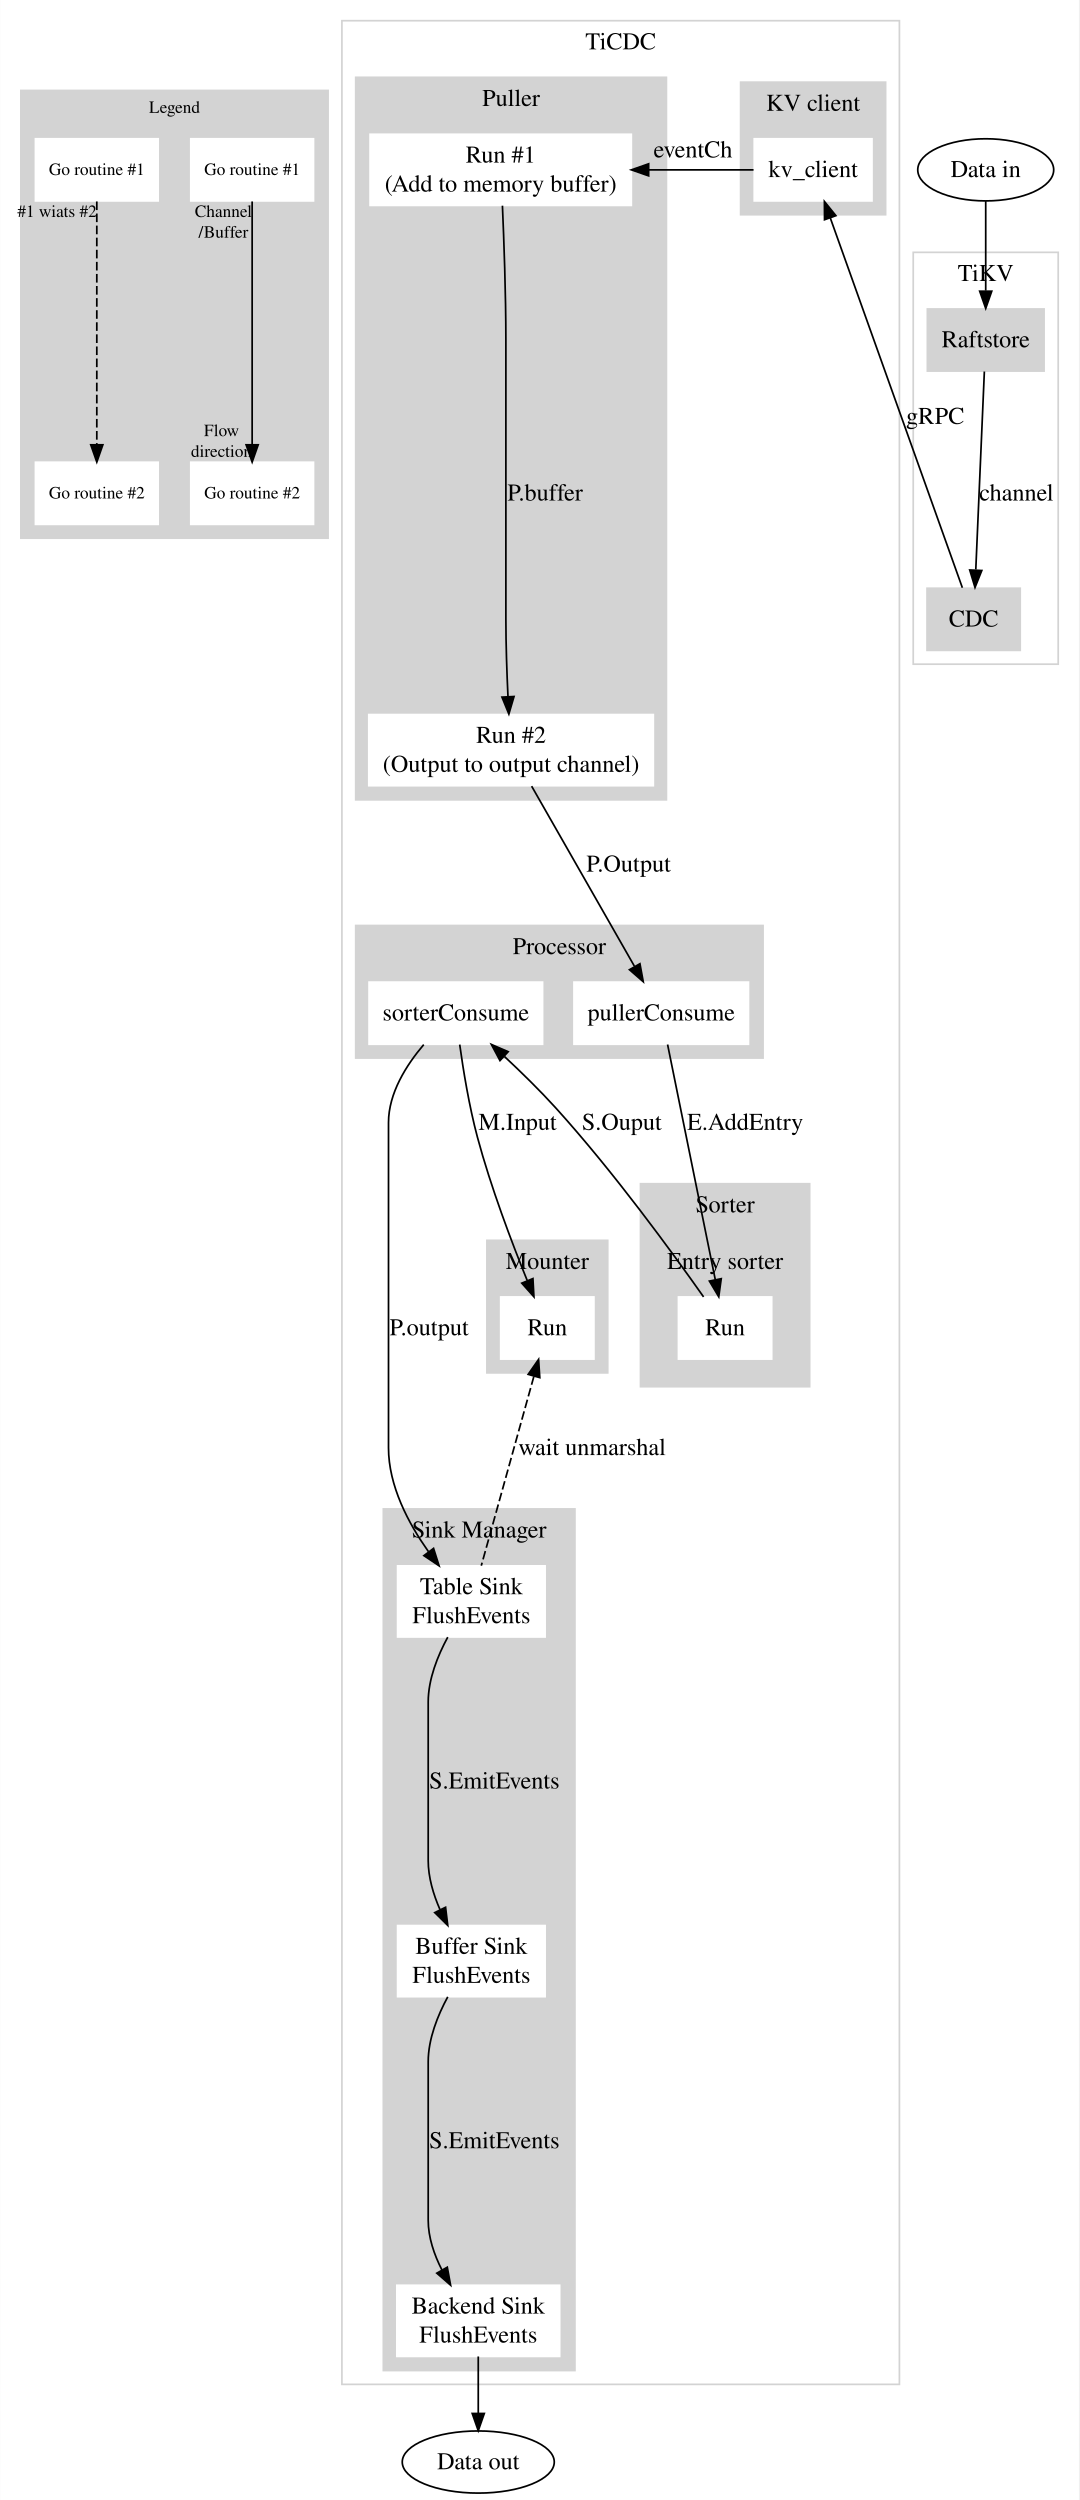
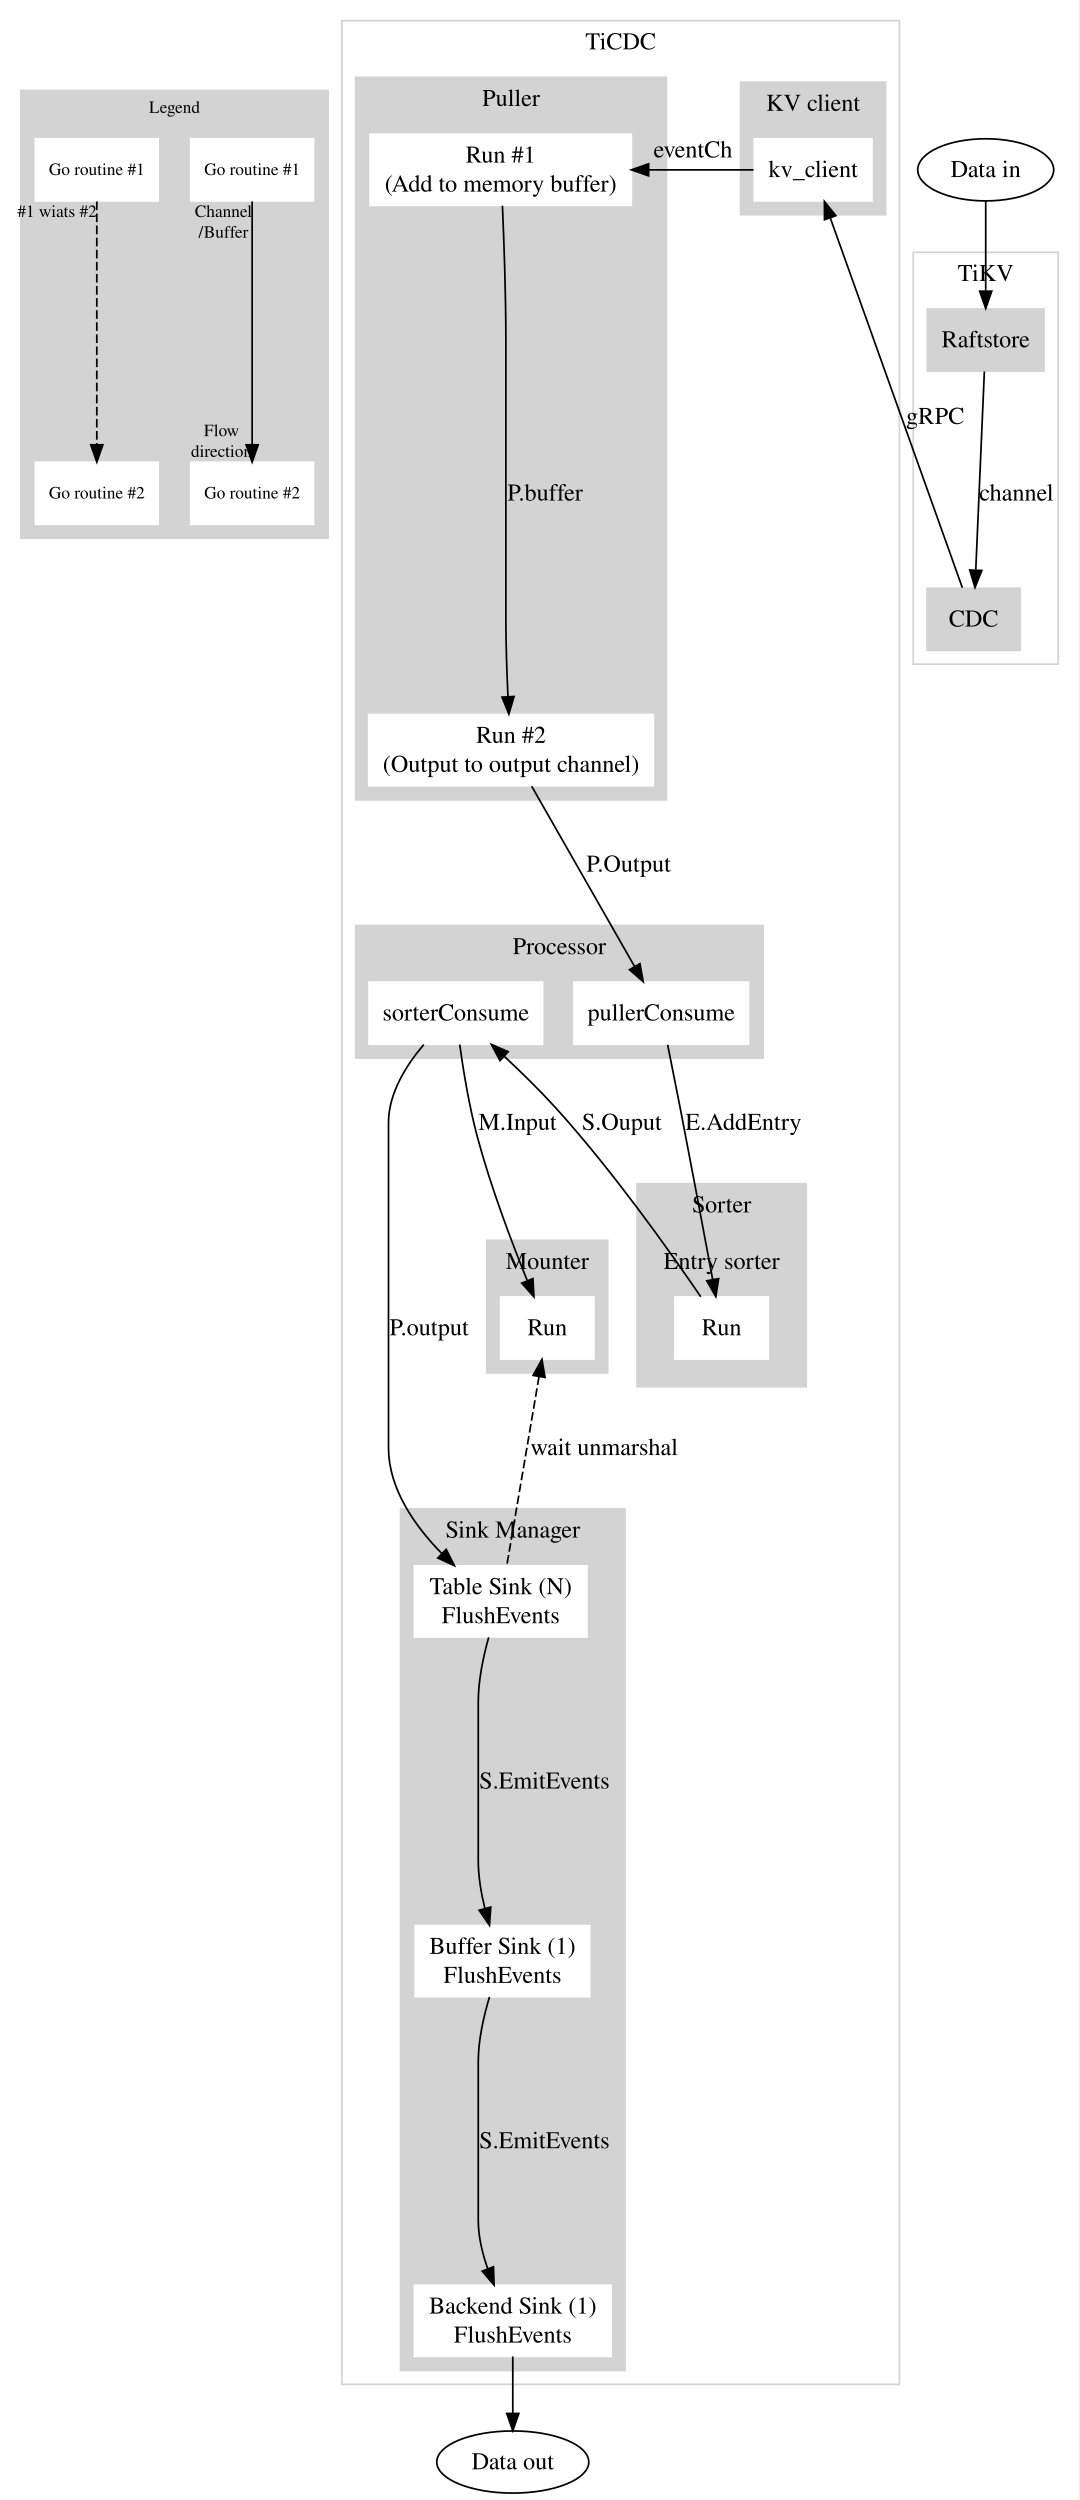
<svg xmlns="http://www.w3.org/2000/svg" width="625pt" height="1448pt" viewBox="0.00 0.00 625.00 1448.40">
  <g id="graph0" class="graph" transform="scale(1 1) rotate(0) translate(4 1444.4)">
    <polygon fill="#ffffff" stroke="transparent" points="-4,4 -4,-1444.4 621,-1444.4 621,4 -4,4" />
    <g id="clust1" class="cluster">
      <polygon fill="#d3d3d3" stroke="#d3d3d3" points="8,-1132.6 8,-1392 186,-1392 186,-1132.6 8,-1132.6" />
      <text text-anchor="middle" x="97" y="-1379" font-family="Times,serif" font-size="10.00" fill="#000000">Legend</text>
    </g>
    <g id="clust2" class="cluster">
      <polygon fill="none" stroke="#d3d3d3" points="525,-1059.6 525,-1298.2 609,-1298.2 609,-1059.6 525,-1059.6" />
      <text text-anchor="middle" x="567" y="-1281.6" font-family="Times,serif" font-size="14.00" fill="#000000">TiKV</text>
    </g>
    <g id="clust3" class="cluster">
      <polygon fill="none" stroke="#d3d3d3" points="194,-63 194,-1432.4 517,-1432.4 517,-63 194,-63" />
      <text text-anchor="middle" x="355.5" y="-1415.8" font-family="Times,serif" font-size="14.00" fill="#000000">TiCDC</text>
    </g>
    <g id="clust4" class="cluster">
      <polygon fill="#d3d3d3" stroke="#d3d3d3" points="425,-1320 425,-1396.8 509,-1396.8 509,-1320 425,-1320" />
      <text text-anchor="middle" x="467" y="-1380.2" font-family="Times,serif" font-size="14.00" fill="#000000">KV client</text>
    </g>
    <g id="clust5" class="cluster">
      <polygon fill="#d3d3d3" stroke="#d3d3d3" points="202,-831.4 202,-908.2 438,-908.2 438,-831.4 202,-831.4" />
      <text text-anchor="middle" x="320" y="-891.6" font-family="Times,serif" font-size="14.00" fill="#000000">Processor</text>
    </g>
    <g id="clust6" class="cluster">
      <polygon fill="#d3d3d3" stroke="#d3d3d3" points="202,-981 202,-1399.6 382,-1399.6 382,-981 202,-981" />
      <text text-anchor="middle" x="292" y="-1383" font-family="Times,serif" font-size="14.00" fill="#000000">Puller</text>
    </g>
    <g id="clust7" class="cluster">
-       <polygon fill="#d3d3d3" stroke="#d3d3d3" points="367,-641 367,-758.6 465,-758.6 465,-641 367,-641" />
-       <text text-anchor="middle" x="416" y="-742" font-family="Times,serif" font-size="14.00" fill="#000000">Sorter</text>
+       <polygon fill="#d3d3d3" stroke="#d3d3d3" points="365,-641 365,-758.6 463,-758.6 463,-641 365,-641" />
+       <text text-anchor="middle" x="414" y="-742" font-family="Times,serif" font-size="14.00" fill="#000000">Sorter</text>
    </g>
    <g id="clust8" class="cluster">
-       <polygon fill="#d3d3d3" stroke="#d3d3d3" points="375,-649 375,-725.8 457,-725.8 457,-649 375,-649" />
-       <text text-anchor="middle" x="416" y="-709.2" font-family="Times,serif" font-size="14.00" fill="#000000">Entry sorter</text>
+       <polygon fill="#d3d3d3" stroke="#d3d3d3" points="373,-649 373,-725.8 455,-725.8 455,-649 373,-649" />
+       <text text-anchor="middle" x="414" y="-709.2" font-family="Times,serif" font-size="14.00" fill="#000000">Entry sorter</text>
    </g>
    <g id="clust9" class="cluster">
      <polygon fill="#d3d3d3" stroke="#d3d3d3" points="278,-649 278,-725.8 348,-725.8 348,-649 278,-649" />
      <text text-anchor="middle" x="313" y="-709.2" font-family="Times,serif" font-size="14.00" fill="#000000">Mounter</text>
    </g>
    <g id="clust10" class="cluster">
-       <polygon fill="#d3d3d3" stroke="#d3d3d3" points="218,-71 218,-570.2 329,-570.2 329,-71 218,-71" />
-       <text text-anchor="middle" x="273.5" y="-553.6" font-family="Times,serif" font-size="14.00" fill="#000000">Sink Manager</text>
+       <polygon fill="#d3d3d3" stroke="#d3d3d3" points="228,-71 228,-570.2 358,-570.2 358,-71 228,-71" />
+       <text text-anchor="middle" x="293" y="-553.6" font-family="Times,serif" font-size="14.00" fill="#000000">Sink Manager</text>
    </g>
    <g id="node1" class="node">
      <polygon fill="#ffffff" stroke="#ffffff" points="177.546,-1364 106.454,-1364 106.454,-1328 177.546,-1328 177.546,-1364" />
      <text text-anchor="middle" x="142" y="-1343" font-family="Times,serif" font-size="10.00" fill="#000000">Go routine #1</text>
    </g>
    <g id="node2" class="node">
      <polygon fill="#ffffff" stroke="#ffffff" points="177.546,-1176.6 106.454,-1176.6 106.454,-1140.6 177.546,-1140.6 177.546,-1176.6" />
      <text text-anchor="middle" x="142" y="-1155.6" font-family="Times,serif" font-size="10.00" fill="#000000">Go routine #2</text>
    </g>
    <g id="edge1" class="edge">
      <path fill="none" stroke="#000000" d="M142,-1327.69C142,-1294.858 142,-1225.774 142,-1186.836" />
      <polygon fill="#000000" stroke="#000000" points="145.5,-1186.708 142,-1176.708 138.5,-1186.708 145.5,-1186.708" />
      <text text-anchor="middle" x="124.228" y="-1191.708" font-family="Times,serif" font-size="10.00" fill="#000000">Flow</text>
      <text text-anchor="middle" x="124.228" y="-1179.708" font-family="Times,serif" font-size="10.00" fill="#000000">direction</text>
      <text text-anchor="middle" x="125.337" y="-1318.69" font-family="Times,serif" font-size="10.00" fill="#000000">Channel</text>
      <text text-anchor="middle" x="125.337" y="-1306.69" font-family="Times,serif" font-size="10.00" fill="#000000">/Buffer</text>
    </g>
    <g id="node3" class="node">
      <polygon fill="#ffffff" stroke="#ffffff" points="87.546,-1364 16.454,-1364 16.454,-1328 87.546,-1328 87.546,-1364" />
      <text text-anchor="middle" x="52" y="-1343" font-family="Times,serif" font-size="10.00" fill="#000000">Go routine #1</text>
    </g>
    <g id="node4" class="node">
      <polygon fill="#ffffff" stroke="#ffffff" points="87.546,-1176.6 16.454,-1176.6 16.454,-1140.6 87.546,-1140.6 87.546,-1176.6" />
      <text text-anchor="middle" x="52" y="-1155.6" font-family="Times,serif" font-size="10.00" fill="#000000">Go routine #2</text>
    </g>
    <g id="edge2" class="edge">
      <path fill="none" stroke="#000000" stroke-dasharray="5,2" d="M52,-1327.69C52,-1294.858 52,-1225.774 52,-1186.836" />
      <polygon fill="#000000" stroke="#000000" points="55.5,-1186.708 52,-1176.708 48.5,-1186.708 55.5,-1186.708" />
      <text text-anchor="middle" x="28.948" y="-1318.69" font-family="Times,serif" font-size="10.00" fill="#000000">#1 wiats #2</text>
    </g>
    <g id="node5" class="node">
      <polygon fill="#d3d3d3" stroke="#d3d3d3" points="600.813,-1265.4 533.187,-1265.4 533.187,-1229.4 600.813,-1229.4 600.813,-1265.4" />
      <text text-anchor="middle" x="567" y="-1243.2" font-family="Times,serif" font-size="14.00" fill="#000000">Raftstore</text>
    </g>
    <g id="node6" class="node">
      <polygon fill="#d3d3d3" stroke="#d3d3d3" points="587,-1103.6 533,-1103.6 533,-1067.6 587,-1067.6 587,-1103.6" />
      <text text-anchor="middle" x="560" y="-1081.4" font-family="Times,serif" font-size="14.00" fill="#000000">CDC</text>
    </g>
    <g id="edge3" class="edge">
      <path fill="none" stroke="#000000" d="M566.211,-1229.154C565.003,-1201.235 562.685,-1147.665 561.248,-1114.446" />
      <polygon fill="#000000" stroke="#000000" points="564.726,-1113.867 560.797,-1104.028 557.733,-1114.169 564.726,-1113.867" />
      <text text-anchor="middle" x="584.767" y="-1154.4" font-family="Times,serif" font-size="14.00" fill="#000000">channel</text>
    </g>
    <g id="node7" class="node">
      <polygon fill="#ffffff" stroke="#ffffff" points="501.101,-1364 432.899,-1364 432.899,-1328 501.101,-1328 501.101,-1364" />
      <text text-anchor="middle" x="467" y="-1341.8" font-family="Times,serif" font-size="14.00" fill="#000000">kv_client</text>
    </g>
    <g id="edge4" class="edge">
      <path fill="none" stroke="#000000" d="M553.468,-1103.891C537.433,-1148.786 496.054,-1264.648 476.944,-1318.156" />
      <polygon fill="#000000" stroke="#000000" points="473.607,-1317.095 473.54,-1327.689 480.199,-1319.449 473.607,-1317.095" />
      <text text-anchor="middle" x="537.728" y="-1198.8" font-family="Times,serif" font-size="14.00" fill="#000000">gRPC</text>
    </g>
    <g id="node8" class="node">
      <polygon fill="#ffffff" stroke="#ffffff" points="361.672,-1366.602 210.328,-1366.602 210.328,-1325.398 361.672,-1325.398 361.672,-1366.602" />
      <text text-anchor="middle" x="286" y="-1350.2" font-family="Times,serif" font-size="14.00" fill="#000000">Run #1</text>
      <text text-anchor="middle" x="286" y="-1333.4" font-family="Times,serif" font-size="14.00" fill="#000000">(Add to memory buffer)</text>
    </g>
    <g id="edge5" class="edge">
      <path fill="none" stroke="#000000" d="M432.483,-1346C415.164,-1346 393.342,-1346 371.868,-1346" />
      <polygon fill="#000000" stroke="#000000" points="371.712,-1342.5 361.712,-1346 371.712,-1349.5 371.712,-1342.5" />
      <text text-anchor="middle" x="397.393" y="-1353.2" font-family="Times,serif" font-size="14.00" fill="#000000">eventCh</text>
    </g>
    <g id="node12" class="node">
      <polygon fill="#ffffff" stroke="#ffffff" points="374.415,-1030.402 209.585,-1030.402 209.585,-989.198 374.415,-989.198 374.415,-1030.402" />
      <text text-anchor="middle" x="292" y="-1014" font-family="Times,serif" font-size="14.00" fill="#000000">Run #2</text>
      <text text-anchor="middle" x="292" y="-997.2" font-family="Times,serif" font-size="14.00" fill="#000000">(Output to output channel)</text>
    </g>
    <g id="edge7" class="edge">
      <path fill="none" stroke="#000000" d="M286.999,-1325.231C287.872,-1305.281 289,-1274.288 289,-1247.4 289,-1247.4 289,-1247.4 289,-1085.6 289,-1070.947 289.567,-1054.714 290.207,-1041.041" />
      <polygon fill="#000000" stroke="#000000" points="293.721,-1040.867 290.728,-1030.704 286.729,-1040.515 293.721,-1040.867" />
      <text text-anchor="middle" x="311.74" y="-1154.4" font-family="Times,serif" font-size="14.00" fill="#000000">P.buffer</text>
    </g>
    <g id="node9" class="node">
      <polygon fill="#ffffff" stroke="#ffffff" points="310.258,-875.4 209.742,-875.4 209.742,-839.4 310.258,-839.4 310.258,-875.4" />
      <text text-anchor="middle" x="260" y="-853.2" font-family="Times,serif" font-size="14.00" fill="#000000">sorterConsume</text>
    </g>
    <g id="node11" class="node">
-       <polygon fill="#ffffff" stroke="#ffffff" points="311.721,-537.202 226.28,-537.202 226.28,-495.998 311.721,-495.998 311.721,-537.202" />
-       <text text-anchor="middle" x="269" y="-520.8" font-family="Times,serif" font-size="14.00" fill="#000000">Table Sink</text>
-       <text text-anchor="middle" x="269" y="-504" font-family="Times,serif" font-size="14.00" fill="#000000">FlushEvents</text>
+       <polygon fill="#ffffff" stroke="#ffffff" points="335.973,-537.202 236.027,-537.202 236.027,-495.998 335.973,-495.998 335.973,-537.202" />
+       <text text-anchor="middle" x="286" y="-520.8" font-family="Times,serif" font-size="14.00" fill="#000000">Table Sink (N)</text>
+       <text text-anchor="middle" x="286" y="-504" font-family="Times,serif" font-size="14.00" fill="#000000">FlushEvents</text>
    </g>
    <g id="edge6" class="edge">
-       <path fill="none" stroke="#000000" d="M241.414,-839.192C231.369,-827.381 221,-811.058 221,-794 221,-794 221,-794 221,-605.6 221,-583.624 232.477,-561.86 244.207,-545.354" />
-       <polygon fill="#000000" stroke="#000000" points="247.101,-547.328 250.304,-537.229 241.503,-543.127 247.101,-547.328" />
+       <path fill="none" stroke="#000000" d="M241.414,-839.192C231.369,-827.381 221,-811.058 221,-794 221,-794 221,-794 221,-605.6 221,-581.873 236.252,-560.249 251.98,-544.259" />
+       <polygon fill="#000000" stroke="#000000" points="254.41,-546.778 259.187,-537.321 249.555,-541.735 254.41,-546.778" />
      <text text-anchor="middle" x="244.532" y="-670.8" font-family="Times,serif" font-size="14.00" fill="#000000">P.output</text>
    </g>
    <g id="node14" class="node">
      <polygon fill="#ffffff" stroke="#ffffff" points="340,-693 286,-693 286,-657 340,-657 340,-693" />
      <text text-anchor="middle" x="313" y="-670.8" font-family="Times,serif" font-size="14.00" fill="#000000">Run</text>
    </g>
    <g id="edge11" class="edge">
      <path fill="none" stroke="#000000" d="M262.253,-839.206C264.283,-824.574 267.692,-803.566 272.504,-785.6 280.258,-756.653 292.406,-724.602 301.375,-702.488" />
      <polygon fill="#000000" stroke="#000000" points="304.68,-703.653 305.246,-693.073 298.206,-700.991 304.68,-703.653" />
      <text text-anchor="middle" x="295.748" y="-789.8" font-family="Times,serif" font-size="14.00" fill="#000000">M.Input</text>
    </g>
    <g id="node10" class="node">
      <polygon fill="#ffffff" stroke="#ffffff" points="429.544,-875.4 328.456,-875.4 328.456,-839.4 429.544,-839.4 429.544,-875.4" />
      <text text-anchor="middle" x="379" y="-853.2" font-family="Times,serif" font-size="14.00" fill="#000000">pullerConsume</text>
    </g>
    <g id="node13" class="node">
-       <polygon fill="#ffffff" stroke="#ffffff" points="443,-693 389,-693 389,-657 443,-657 443,-693" />
-       <text text-anchor="middle" x="416" y="-670.8" font-family="Times,serif" font-size="14.00" fill="#000000">Run</text>
+       <polygon fill="#ffffff" stroke="#ffffff" points="441,-693 387,-693 387,-657 441,-657 441,-693" />
+       <text text-anchor="middle" x="414" y="-670.8" font-family="Times,serif" font-size="14.00" fill="#000000">Run</text>
    </g>
    <g id="edge9" class="edge">
-       <path fill="none" stroke="#000000" d="M382.683,-839.244C389.166,-807.286 402.653,-740.795 410.331,-702.946" />
-       <polygon fill="#000000" stroke="#000000" points="413.774,-703.579 412.332,-693.083 406.914,-702.187 413.774,-703.579" />
-       <text text-anchor="middle" x="427.632" y="-789.8" font-family="Times,serif" font-size="14.00" fill="#000000">E.AddEntry</text>
+       <path fill="none" stroke="#000000" d="M382.718,-839.077C384.874,-828.386 387.624,-814.636 390,-802.4 396.637,-768.223 404.016,-728.833 408.817,-703.008" />
+       <polygon fill="#000000" stroke="#000000" points="412.262,-703.627 410.646,-693.156 405.379,-702.349 412.262,-703.627" />
+       <text text-anchor="middle" x="426.632" y="-789.8" font-family="Times,serif" font-size="14.00" fill="#000000">E.AddEntry</text>
    </g>
    <g id="node15" class="node">
-       <polygon fill="#ffffff" stroke="#ffffff" points="311.721,-328.802 226.28,-328.802 226.28,-287.598 311.721,-287.598 311.721,-328.802" />
-       <text text-anchor="middle" x="269" y="-312.4" font-family="Times,serif" font-size="14.00" fill="#000000">Buffer Sink</text>
-       <text text-anchor="middle" x="269" y="-295.6" font-family="Times,serif" font-size="14.00" fill="#000000">FlushEvents</text>
+       <polygon fill="#ffffff" stroke="#ffffff" points="337.529,-328.802 236.471,-328.802 236.471,-287.598 337.529,-287.598 337.529,-328.802" />
+       <text text-anchor="middle" x="287" y="-312.4" font-family="Times,serif" font-size="14.00" fill="#000000">Buffer Sink (1)</text>
+       <text text-anchor="middle" x="287" y="-295.6" font-family="Times,serif" font-size="14.00" fill="#000000">FlushEvents</text>
    </g>
    <g id="edge13" class="edge">
-       <path fill="none" stroke="#000000" d="M255.33,-495.91C249.493,-485.151 244,-471.515 244,-458.3 244,-458.3 244,-458.3 244,-366.5 244,-356.795 246.963,-346.863 250.848,-338.01" />
-       <polygon fill="#000000" stroke="#000000" points="254.061,-339.409 255.33,-328.89 247.778,-336.321 254.061,-339.409" />
-       <text text-anchor="middle" x="282.305" y="-408.2" font-family="Times,serif" font-size="14.00" fill="#000000">S.EmitEvents</text>
+       <path fill="none" stroke="#000000" d="M279.043,-495.801C275.952,-484.785 273,-470.952 273,-458.3 273,-458.3 273,-458.3 273,-366.5 273,-357.372 274.643,-347.658 276.802,-338.829" />
+       <polygon fill="#000000" stroke="#000000" points="280.24,-339.529 279.508,-328.96 273.489,-337.678 280.24,-339.529" />
+       <text text-anchor="middle" x="311.305" y="-408.2" font-family="Times,serif" font-size="14.00" fill="#000000">S.EmitEvents</text>
    </g>
    <g id="edge8" class="edge">
      <path fill="none" stroke="#000000" d="M303.915,-988.929C319.368,-961.859 346.36,-914.577 363.423,-884.687" />
      <polygon fill="#000000" stroke="#000000" points="366.669,-886.061 368.587,-875.641 360.589,-882.59 366.669,-886.061" />
      <text text-anchor="middle" x="360.085" y="-939.4" font-family="Times,serif" font-size="14.00" fill="#000000">P.Output</text>
    </g>
    <g id="edge10" class="edge">
-       <path fill="none" stroke="#000000" d="M403.538,-693.022C385.699,-718.374 351.346,-765.587 318,-802.4 308.738,-812.625 297.922,-823.204 288.156,-832.319" />
+       <path fill="none" stroke="#000000" d="M401.911,-693.099C384.579,-718.543 351.095,-765.864 318,-802.4 308.738,-812.625 297.922,-823.204 288.156,-832.319" />
      <polygon fill="#000000" stroke="#000000" points="285.582,-829.931 280.599,-839.281 290.325,-835.08 285.582,-829.931" />
      <text text-anchor="middle" x="356.14" y="-789.8" font-family="Times,serif" font-size="14.00" fill="#000000">S.Ouput</text>
    </g>
    <g id="edge12" class="edge">
-       <path fill="none" stroke="#000000" stroke-dasharray="5,2" d="M305.21,-646.955C296.483,-615.541 282.544,-565.36 274.752,-537.306" />
-       <polygon fill="#000000" stroke="#000000" points="301.904,-648.131 307.953,-656.83 308.648,-646.258 301.904,-648.131" />
-       <text text-anchor="middle" x="338.959" y="-601.4" font-family="Times,serif" font-size="14.00" fill="#000000">wait unmarshal</text>
+       <path fill="none" stroke="#000000" stroke-dasharray="5,2" d="M308.219,-646.955C302.865,-615.541 294.311,-565.36 289.529,-537.306" />
+       <polygon fill="#000000" stroke="#000000" points="304.772,-647.56 309.903,-656.83 311.673,-646.384 304.772,-647.56" />
+       <text text-anchor="middle" x="345.959" y="-601.4" font-family="Times,serif" font-size="14.00" fill="#000000">wait unmarshal</text>
    </g>
    <g id="node16" class="node">
-       <polygon fill="#ffffff" stroke="#ffffff" points="320.154,-120.402 225.846,-120.402 225.846,-79.198 320.154,-79.198 320.154,-120.402" />
-       <text text-anchor="middle" x="273" y="-104" font-family="Times,serif" font-size="14.00" fill="#000000">Backend Sink</text>
-       <text text-anchor="middle" x="273" y="-87.2" font-family="Times,serif" font-size="14.00" fill="#000000">FlushEvents</text>
+       <polygon fill="#ffffff" stroke="#ffffff" points="349.975,-120.402 236.025,-120.402 236.025,-79.198 349.975,-79.198 349.975,-120.402" />
+       <text text-anchor="middle" x="293" y="-104" font-family="Times,serif" font-size="14.00" fill="#000000">Backend Sink (1)</text>
+       <text text-anchor="middle" x="293" y="-87.2" font-family="Times,serif" font-size="14.00" fill="#000000">FlushEvents</text>
    </g>
    <g id="edge14" class="edge">
-       <path fill="none" stroke="#000000" d="M255.33,-287.51C249.493,-276.752 244,-263.115 244,-249.9 244,-249.9 244,-249.9 244,-158.1 244,-148.116 247.452,-138.082 251.974,-129.22" />
-       <polygon fill="#000000" stroke="#000000" points="255.055,-130.881 256.973,-120.461 248.976,-127.411 255.055,-130.881" />
-       <text text-anchor="middle" x="282.305" y="-199.8" font-family="Times,serif" font-size="14.00" fill="#000000">S.EmitEvents</text>
+       <path fill="none" stroke="#000000" d="M279.508,-287.44C276.18,-276.435 273,-262.599 273,-249.9 273,-249.9 273,-249.9 273,-158.1 273,-148.693 275.359,-138.871 278.456,-130.029" />
+       <polygon fill="#000000" stroke="#000000" points="281.786,-131.124 282.18,-120.537 275.27,-128.567 281.786,-131.124" />
+       <text text-anchor="middle" x="311.305" y="-199.8" font-family="Times,serif" font-size="14.00" fill="#000000">S.EmitEvents</text>
    </g>
    <g id="node18" class="node">
-       <ellipse fill="none" stroke="#000000" cx="273" cy="-18" rx="44.04" ry="18" />
-       <text text-anchor="middle" x="273" y="-13.8" font-family="Times,serif" font-size="14.00" fill="#000000">Data out</text>
+       <ellipse fill="none" stroke="#000000" cx="293" cy="-18" rx="44.04" ry="18" />
+       <text text-anchor="middle" x="293" y="-13.8" font-family="Times,serif" font-size="14.00" fill="#000000">Data out</text>
    </g>
    <g id="edge16" class="edge">
-       <path fill="none" stroke="#000000" d="M273,-79.158C273,-69.219 273,-57.145 273,-46.359" />
-       <polygon fill="#000000" stroke="#000000" points="276.5,-46.129 273,-36.129 269.5,-46.129 276.5,-46.129" />
+       <path fill="none" stroke="#000000" d="M293,-79.158C293,-69.219 293,-57.145 293,-46.359" />
+       <polygon fill="#000000" stroke="#000000" points="296.5,-46.129 293,-36.129 289.5,-46.129 296.5,-46.129" />
    </g>
    <g id="node17" class="node">
      <ellipse fill="none" stroke="#000000" cx="567" cy="-1346" rx="39.384" ry="18" />
      <text text-anchor="middle" x="567" y="-1341.8" font-family="Times,serif" font-size="14.00" fill="#000000">Data in</text>
    </g>
    <g id="edge15" class="edge">
      <path fill="none" stroke="#000000" d="M567,-1327.915C567,-1313.413 567,-1292.788 567,-1276.043" />
      <polygon fill="#000000" stroke="#000000" points="570.5,-1275.704 567,-1265.704 563.5,-1275.704 570.5,-1275.704" />
    </g>
  </g>
</svg>
